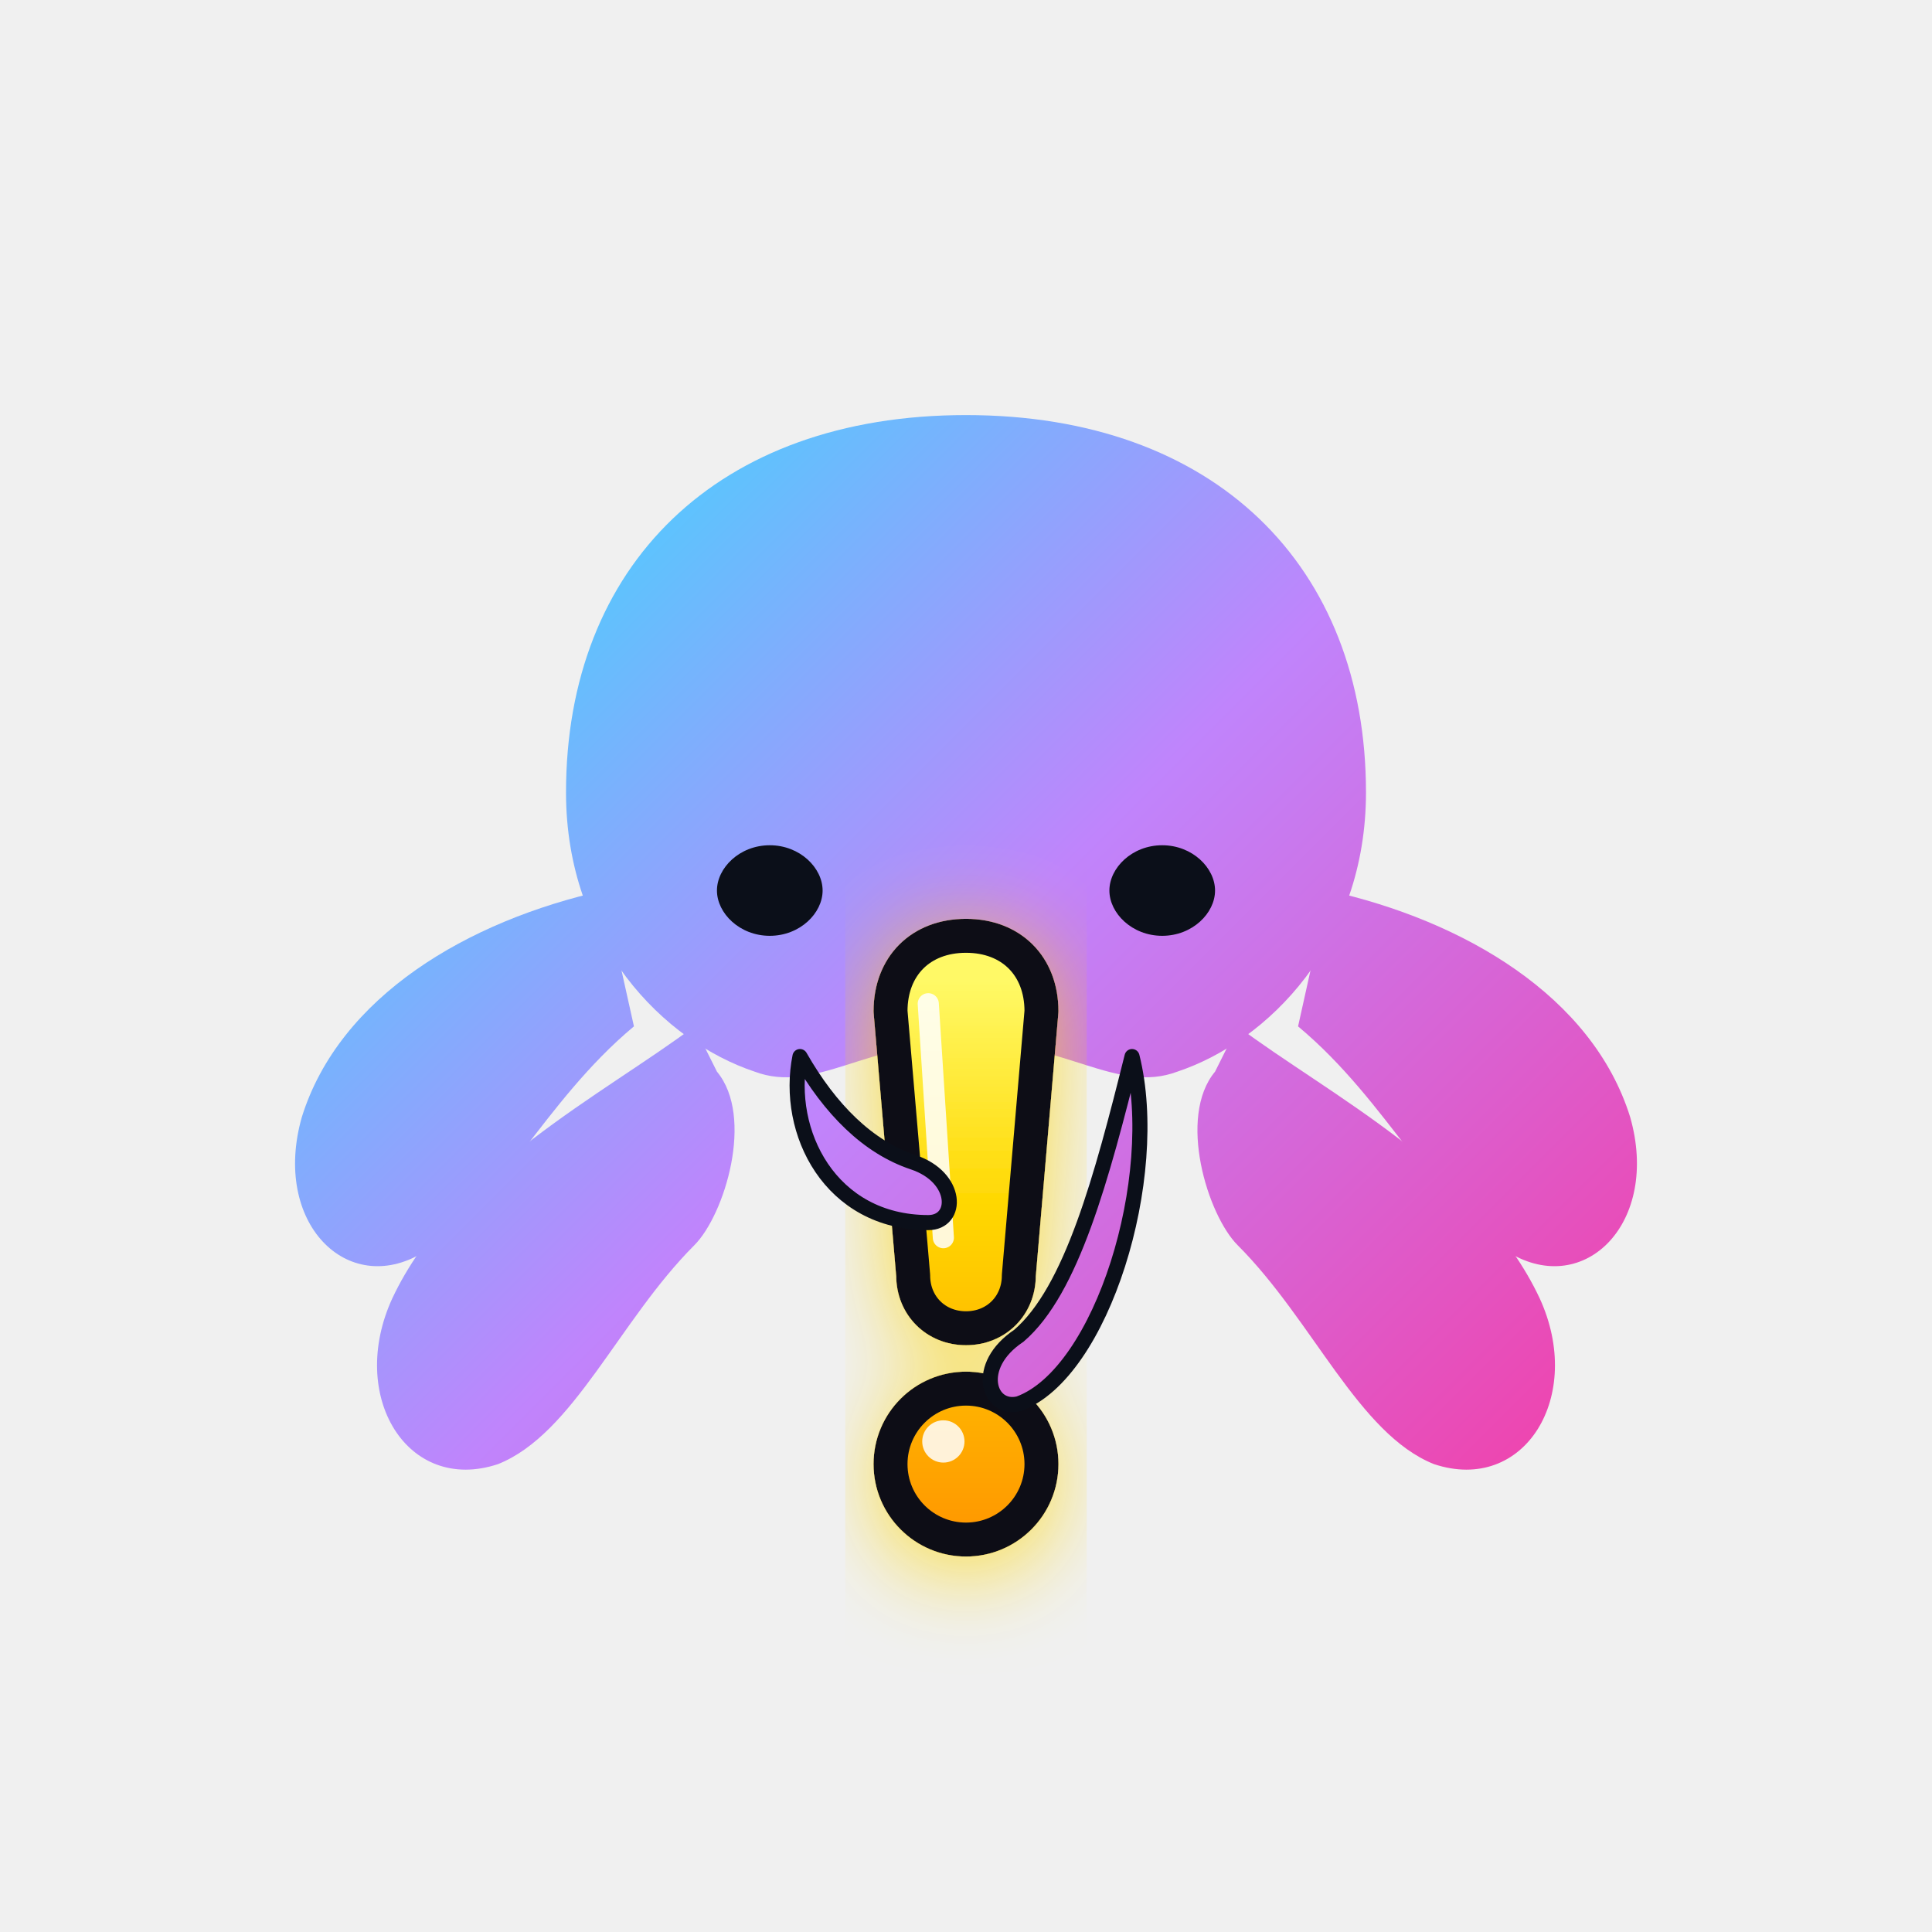
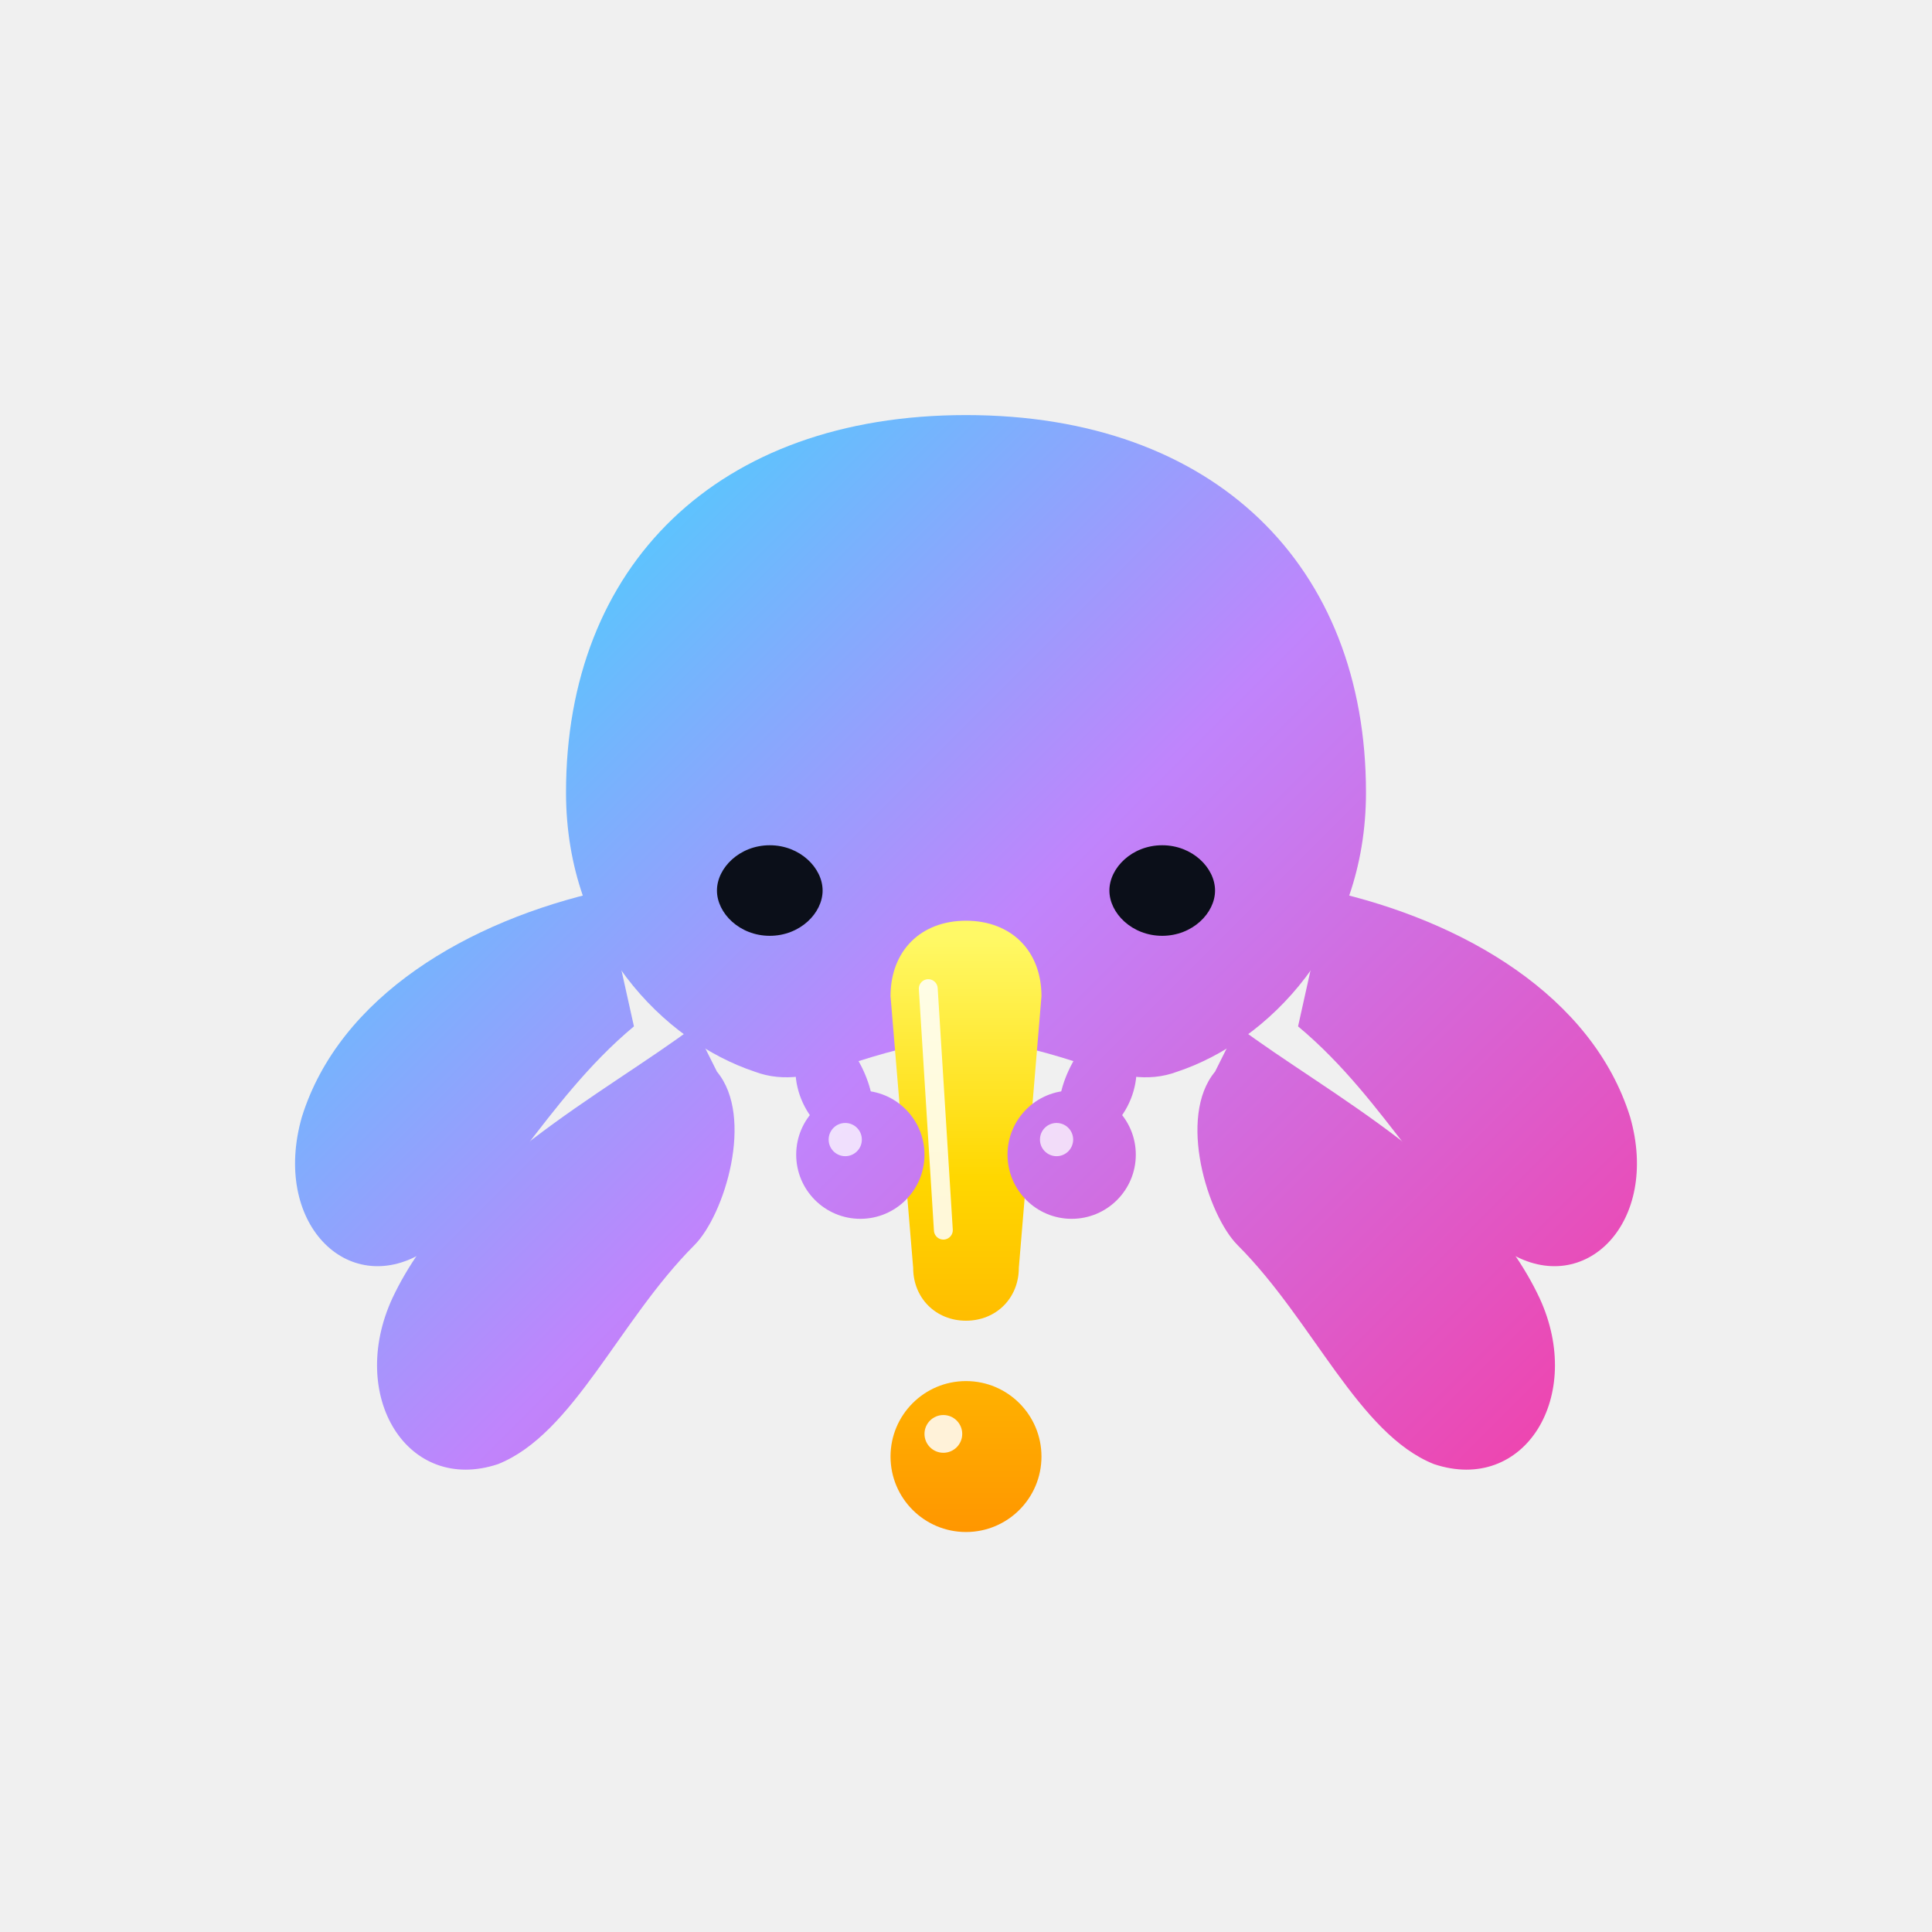
<svg xmlns="http://www.w3.org/2000/svg" width="256" height="256" viewBox="0 0 256 256" fill="none">
  <defs>
    <linearGradient id="octoGradient" x1="32" y1="32" x2="224" y2="224" gradientUnits="userSpaceOnUse">
      <stop offset="0%" stop-color="#00FFFF" />
      <stop offset="50%" stop-color="#C084FC" />
      <stop offset="100%" stop-color="#FF2E93" />
    </linearGradient>
-     <linearGradient id="warnYellow3D" x1="128" y1="130" x2="128" y2="205" gradientUnits="userSpaceOnUse">
+     <linearGradient id="warnYellow3D" x1="128" y1="124" x2="128" y2="204" gradientUnits="userSpaceOnUse">
      <stop offset="0%" stop-color="#FFF966" />
      <stop offset="40%" stop-color="#FFD700" />
      <stop offset="100%" stop-color="#FF9500" />
    </linearGradient>
-     <filter id="warnGlow" x="-30%" y="-30%" width="160%" height="160%">
-       <feDropShadow dx="0" dy="2" stdDeviation="6" flood-color="#FFD700" flood-opacity="0.75" />
-     </filter>
  </defs>
  <g fill="url(#octoGradient)">
    <path d="M128 55 C95 55 75 75 75 105 C75 125 88 138 100 142 C108 145 115 138 128 138 C141 138 148 145 156 142 C168 138 181 125 181 105 C181 75 161 55 128 55 Z" />
    <path d="M102 112 C98 112 95 115 95 118 C95 121 98 124 102 124 C106 124 109 121 109 118 C109 115 106 112 102 112 Z" fill="#0B0F19" />
    <path d="M154 112 C150 112 147 115 147 118 C147 121 150 124 154 124 C158 124 161 121 161 118 C161 115 158 112 154 112 Z" fill="#0B0F19" />
    <path d="M92 136 C80 145 60 155 52 172 C46 185 54 198 66 194 C76 190 82 175 92 165 C96 161 100 148 95 142 Z" />
    <path d="M80 118 C62 122 45 132 40 148 C36 162 46 172 56 166 C66 160 72 146 84 136 Z" />
    <path d="M164 136 C176 145 196 155 204 172 C210 185 202 198 190 194 C180 190 174 175 164 165 C160 161 156 148 161 142 Z" />
    <path d="M176 118 C194 122 211 132 216 148 C220 162 210 172 200 166 C190 160 184 146 172 136 Z" />
  </g>
-   <g filter="url(#warnGlow)">
-     <path d="M118 134 C118 128 122 124 128 124 C134 124 138 128 138 134 L135 169 C135 173 132 176 128 176 C124 176 121 173 121 169 L118 134 Z" fill="url(#warnYellow3D)" stroke="#0B0F19" stroke-width="4.5" stroke-linejoin="round" />
-     <circle cx="128" cy="194" r="10" fill="url(#warnYellow3D)" stroke="#0B0F19" stroke-width="4.5" />
-     <path d="M123 133 L125 164" stroke="#FFFFFF" stroke-width="2.8" stroke-linecap="round" opacity="0.85" />
-     <circle cx="125" cy="191" r="2.8" fill="#FFFFFF" opacity="0.85" />
+   <g>
+     <path d="M118 132 C118 126 122 122 128 122 C134 122 138 126 138 132 L135 168 C135 172 132 175 128 175 C124 175 121 172 121 168 L118 132 Z" fill="url(#warnYellow3D)" />
+     <circle cx="128" cy="193" r="10" fill="url(#warnYellow3D)" />
+     <path d="M123 131 L125 163" stroke="#FFFFFF" stroke-width="2.5" stroke-linecap="round" opacity="0.85" />
+     <circle cx="125" cy="190" r="2.5" fill="#FFFFFF" opacity="0.85" />
  </g>
  <g fill="url(#octoGradient)">
-     <path d="M106 140 C104 150 110 162 123 162 C127 162 127 156 121 154 C115 152 110 147 106 140 Z" stroke="#0B0F19" stroke-width="2" stroke-linejoin="round" />
-     <path d="M150 140 C154 156 146 182 135 186 C131 187 129 181 135 177 C142 171 146 156 150 140 Z" stroke="#0B0F19" stroke-width="2" stroke-linejoin="round" />
+     <path d="M106 138 C104 144 107 150 114 153 C117 149 116 143 112 138 Z" />
+     <path d="M150 138 C152 144 149 150 142 153 C139 149 140 143 144 138 Z" />
+   </g>
+   <g>
+     <circle cx="114" cy="153" r="8.5" fill="url(#octoGradient)" />
+     <circle cx="112" cy="151" r="2.2" fill="#FFFFFF" opacity="0.75" />
+     <circle cx="142" cy="153" r="8.5" fill="url(#octoGradient)" />
+     <circle cx="140" cy="151" r="2.2" fill="#FFFFFF" opacity="0.75" />
  </g>
</svg>
